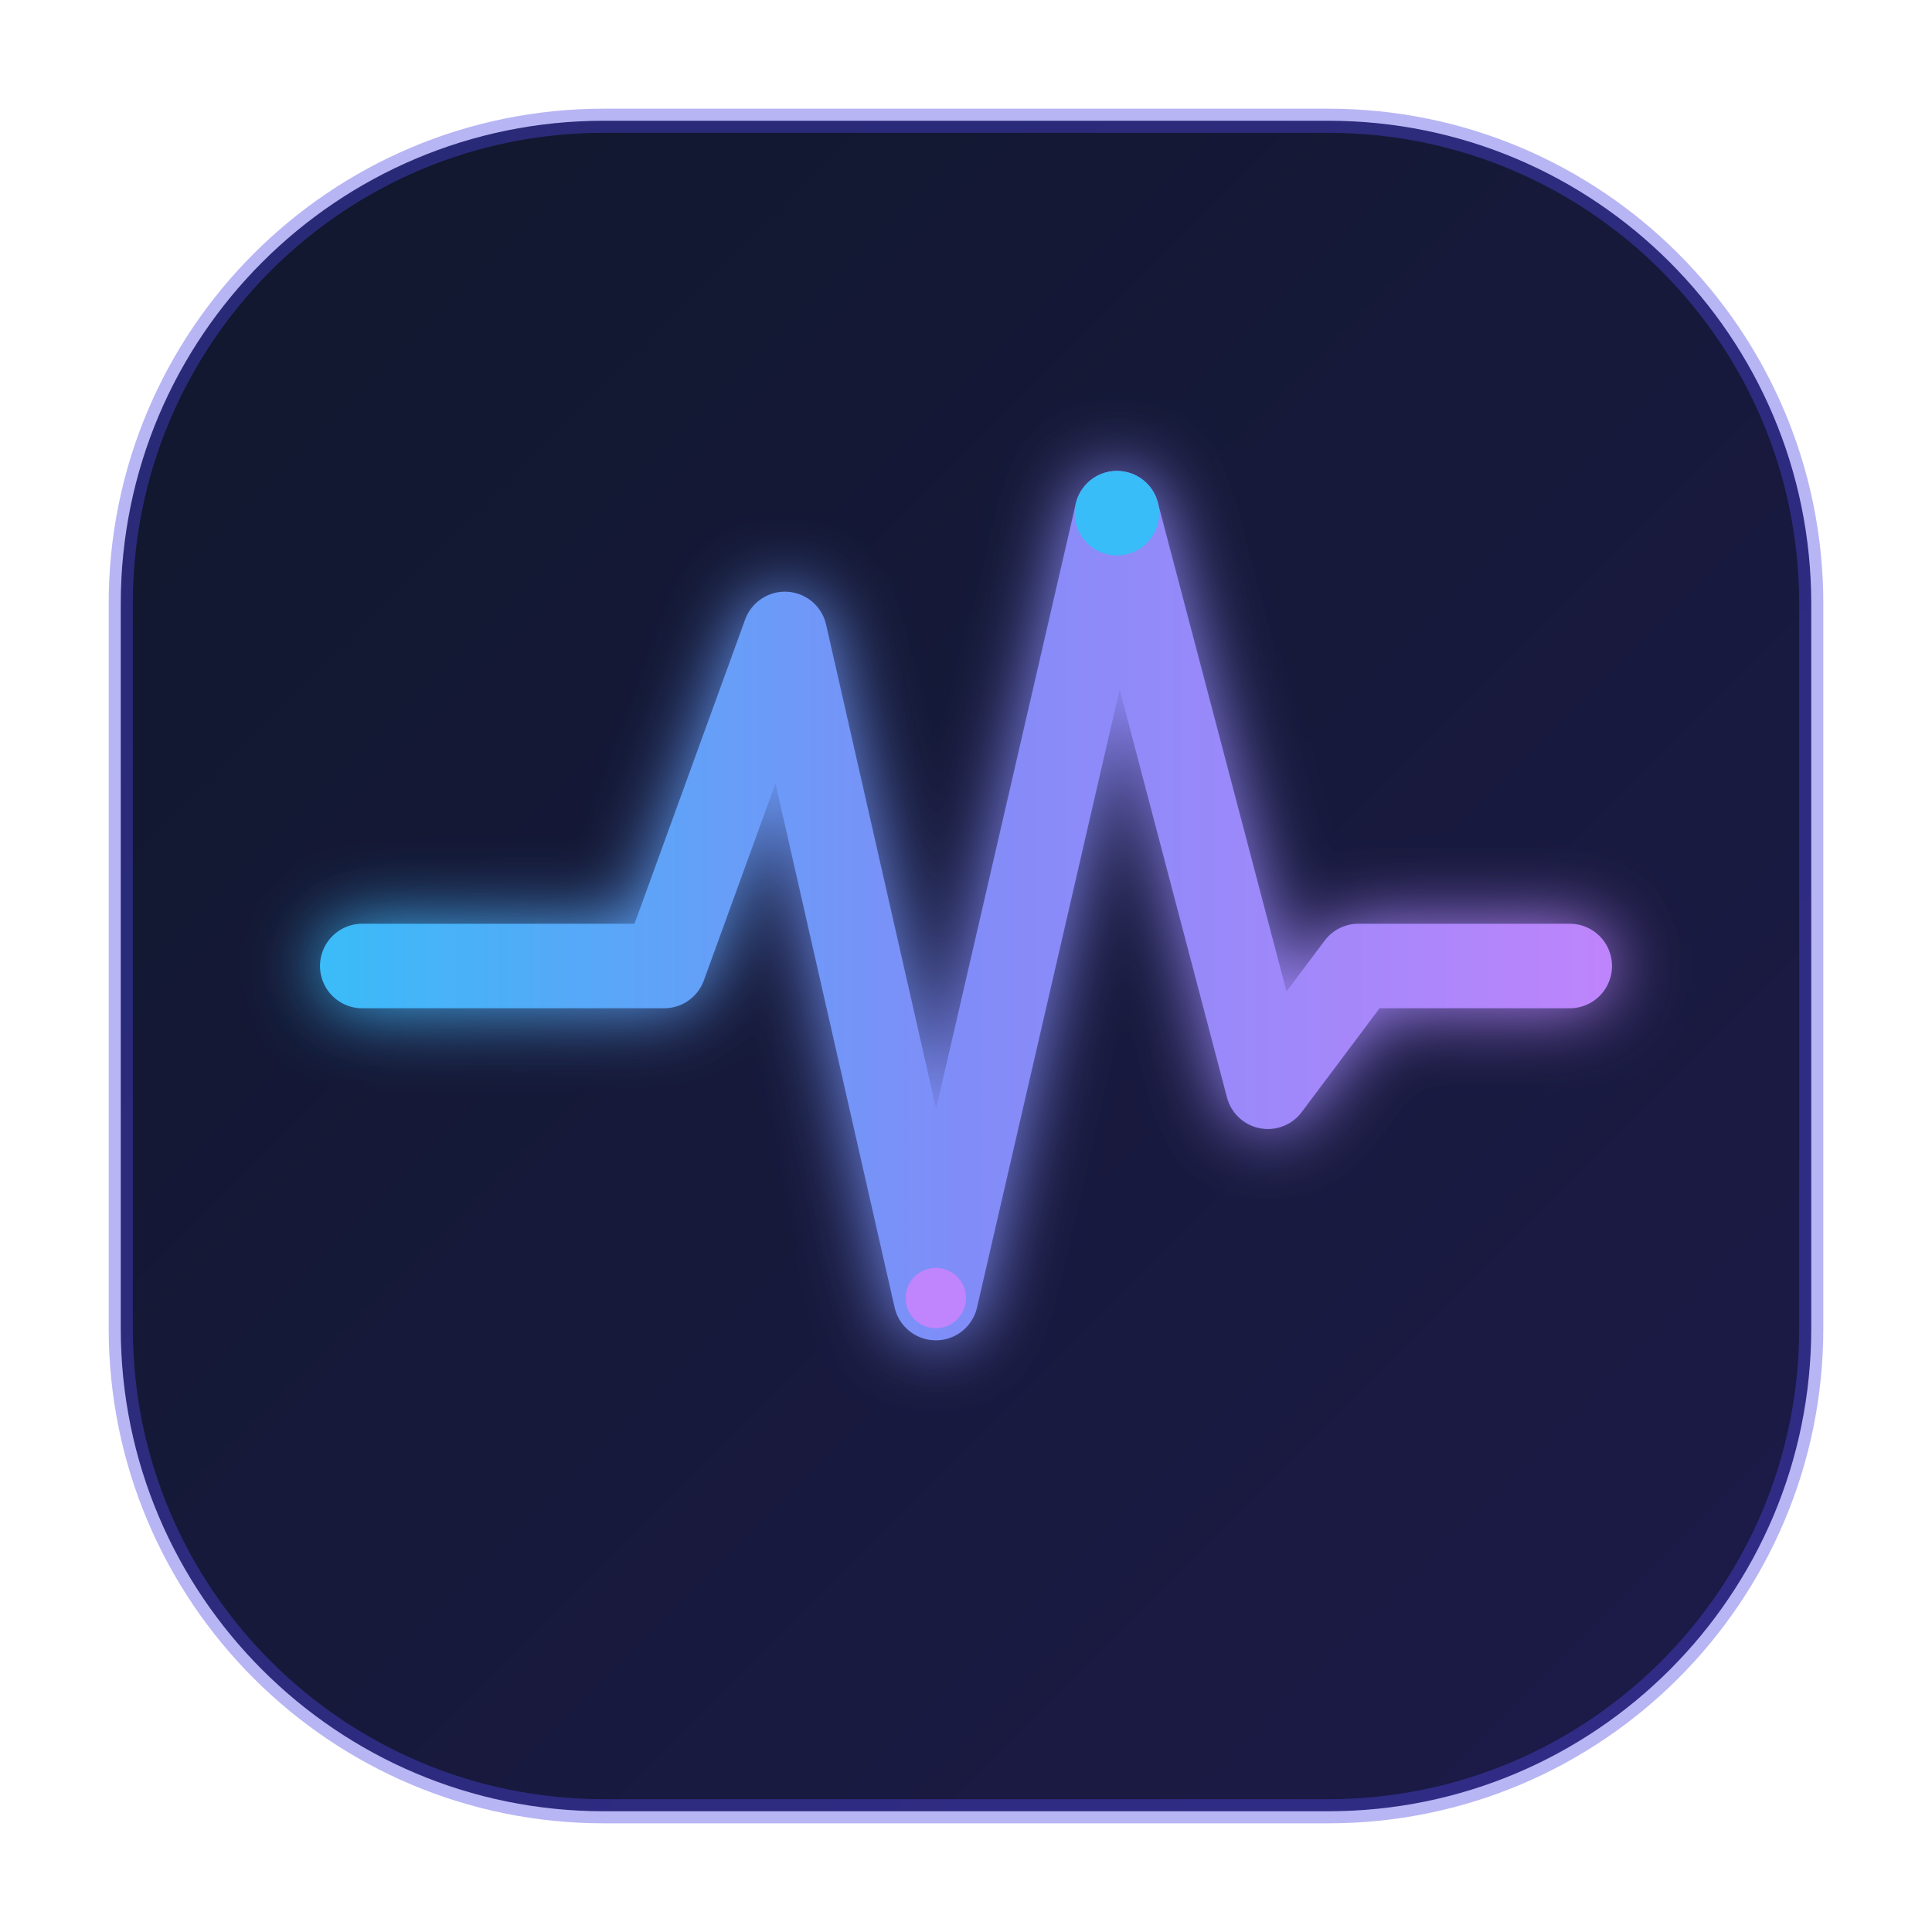
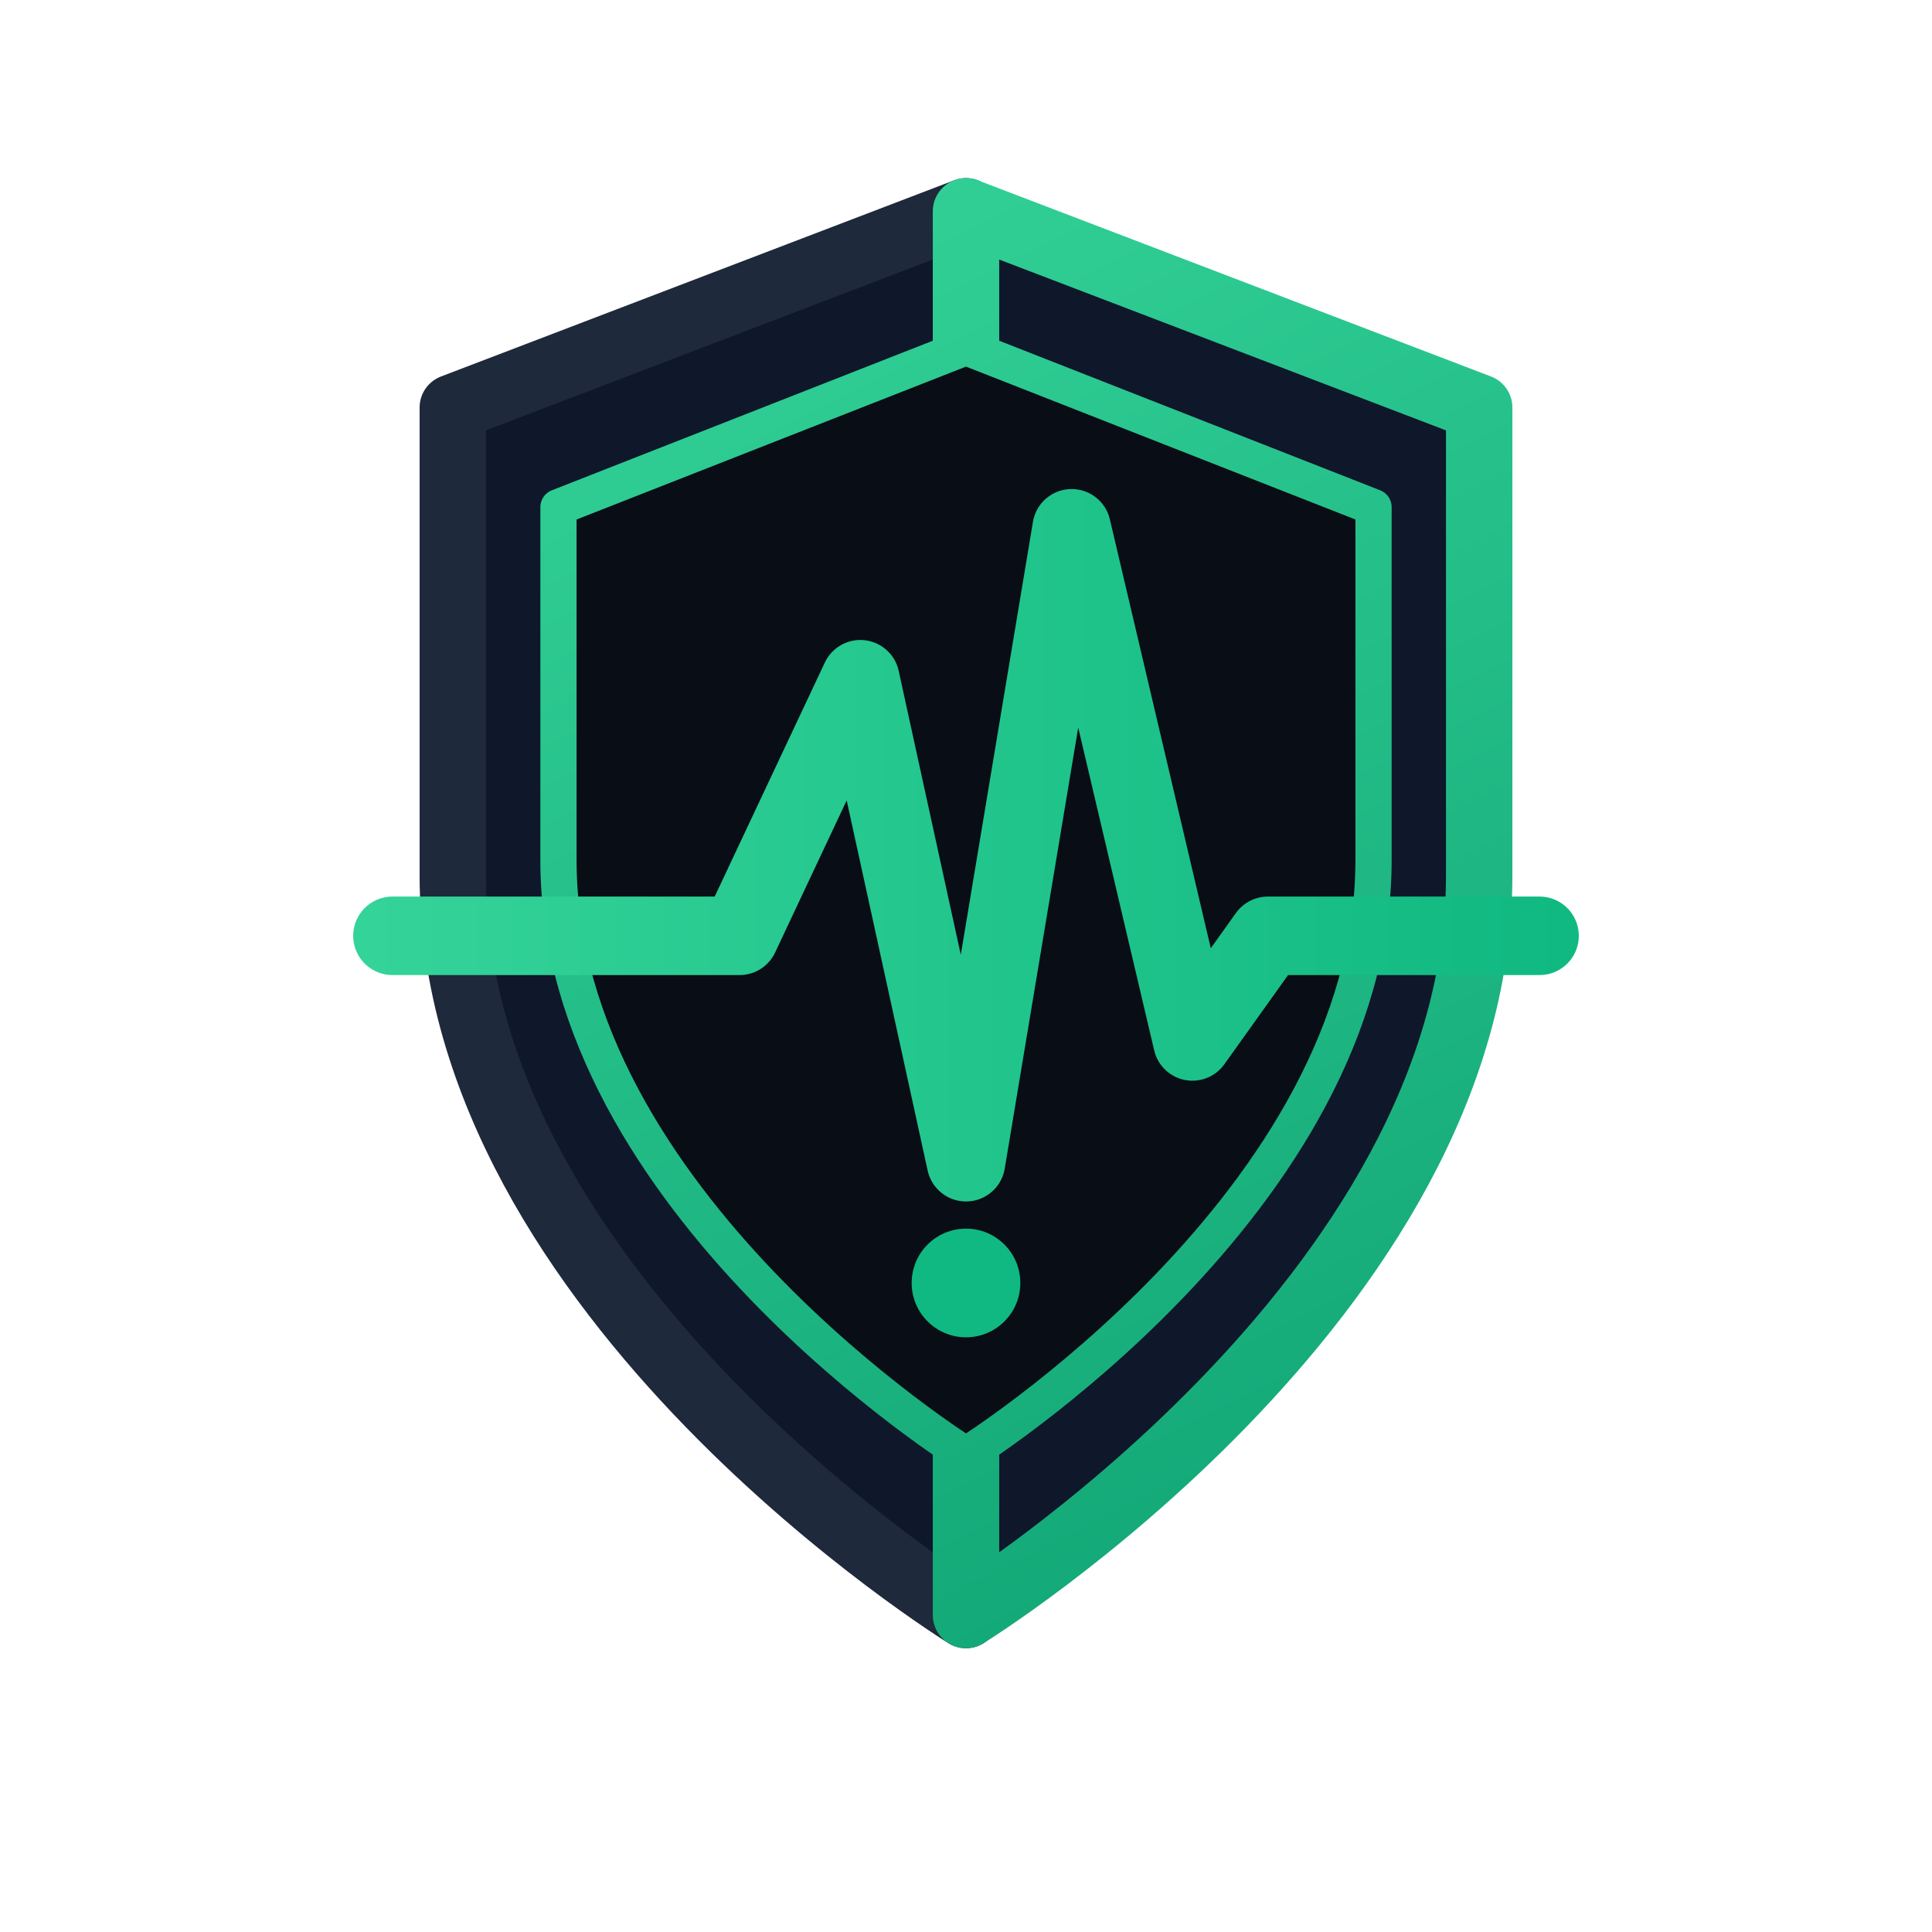
<svg xmlns="http://www.w3.org/2000/svg" width="640" height="640" viewBox="0 0 640 640" fill="none">
  <defs>
-     <linearGradient id="bgGrad" x1="0" y1="0" x2="640" y2="640" gradientUnits="userSpaceOnUse">
-       <stop offset="0%" stop-color="#0f172a" />
-       <stop offset="100%" stop-color="#1e1b4b" />
+     <linearGradient id="rightShield" x1="320" y1="0" x2="640" y2="640" gradientUnits="userSpaceOnUse">
+       <stop offset="0%" stop-color="#34d399" />
+       <stop offset="100%" stop-color="#059669" />
    </linearGradient>
-     <linearGradient id="pulseGrad" x1="100" y1="320" x2="540" y2="320" gradientUnits="userSpaceOnUse">
-       <stop offset="0%" stop-color="#38bdf8" />
-       <stop offset="50%" stop-color="#818cf8" />
-       <stop offset="100%" stop-color="#c084fc" />
+     <linearGradient id="pulseGreen" x1="120" y1="320" x2="520" y2="320" gradientUnits="userSpaceOnUse">
+       <stop offset="0%" stop-color="#34d399" />
+       <stop offset="100%" stop-color="#10b981" />
    </linearGradient>
-     <filter id="glow" x="-20%" y="-20%" width="140%" height="140%">
-       <feGaussianBlur stdDeviation="12" result="blur" />
-       <feComposite in="SourceGraphic" in2="blur" operator="over" />
-     </filter>
  </defs>
-   <rect x="40" y="40" width="560" height="560" rx="160" fill="url(#bgGrad)" />
-   <rect x="40" y="40" width="560" height="560" rx="160" stroke="#4f46e5" stroke-width="8" stroke-opacity="0.4" />
-   <path d="M 120 320 H 220 L 260 210 L 310 430 L 370 170 L 420 360 L 450 320 H 520" stroke="url(#pulseGrad)" stroke-width="28" stroke-linecap="round" stroke-linejoin="round" filter="url(#glow)" />
-   <circle cx="370" cy="170" r="14" fill="#38bdf8" />
-   <circle cx="310" cy="430" r="10" fill="#c084fc" />
+   <path d="M 320 70 L 150 135 V 290 C 150 430 320 535 320 535 V 70 Z" fill="#0f172a" stroke="#1e293b" stroke-width="22" stroke-linejoin="round" />
+   <path d="M 320 70 L 490 135 V 290 C 490 430 320 535 320 535 V 70 Z" fill="#0f172a" stroke="url(#rightShield)" stroke-width="22" stroke-linejoin="round" />
+   <path d="M 320 115 L 185 168 V 285 C 185 398 320 482 320 482 C 320 482 455 398 455 285 V 168 L 320 115 Z" fill="#090d16" stroke="url(#rightShield)" stroke-width="12" stroke-linejoin="round" />
+   <path d="M 130 310 H 245 L 285 225 L 320 385 L 355 175 L 395 345 L 420 310 H 510" stroke="url(#pulseGreen)" stroke-width="26" stroke-linecap="round" stroke-linejoin="round" />
+   <circle cx="320" cy="425" r="18" fill="#10b981" />
</svg>
